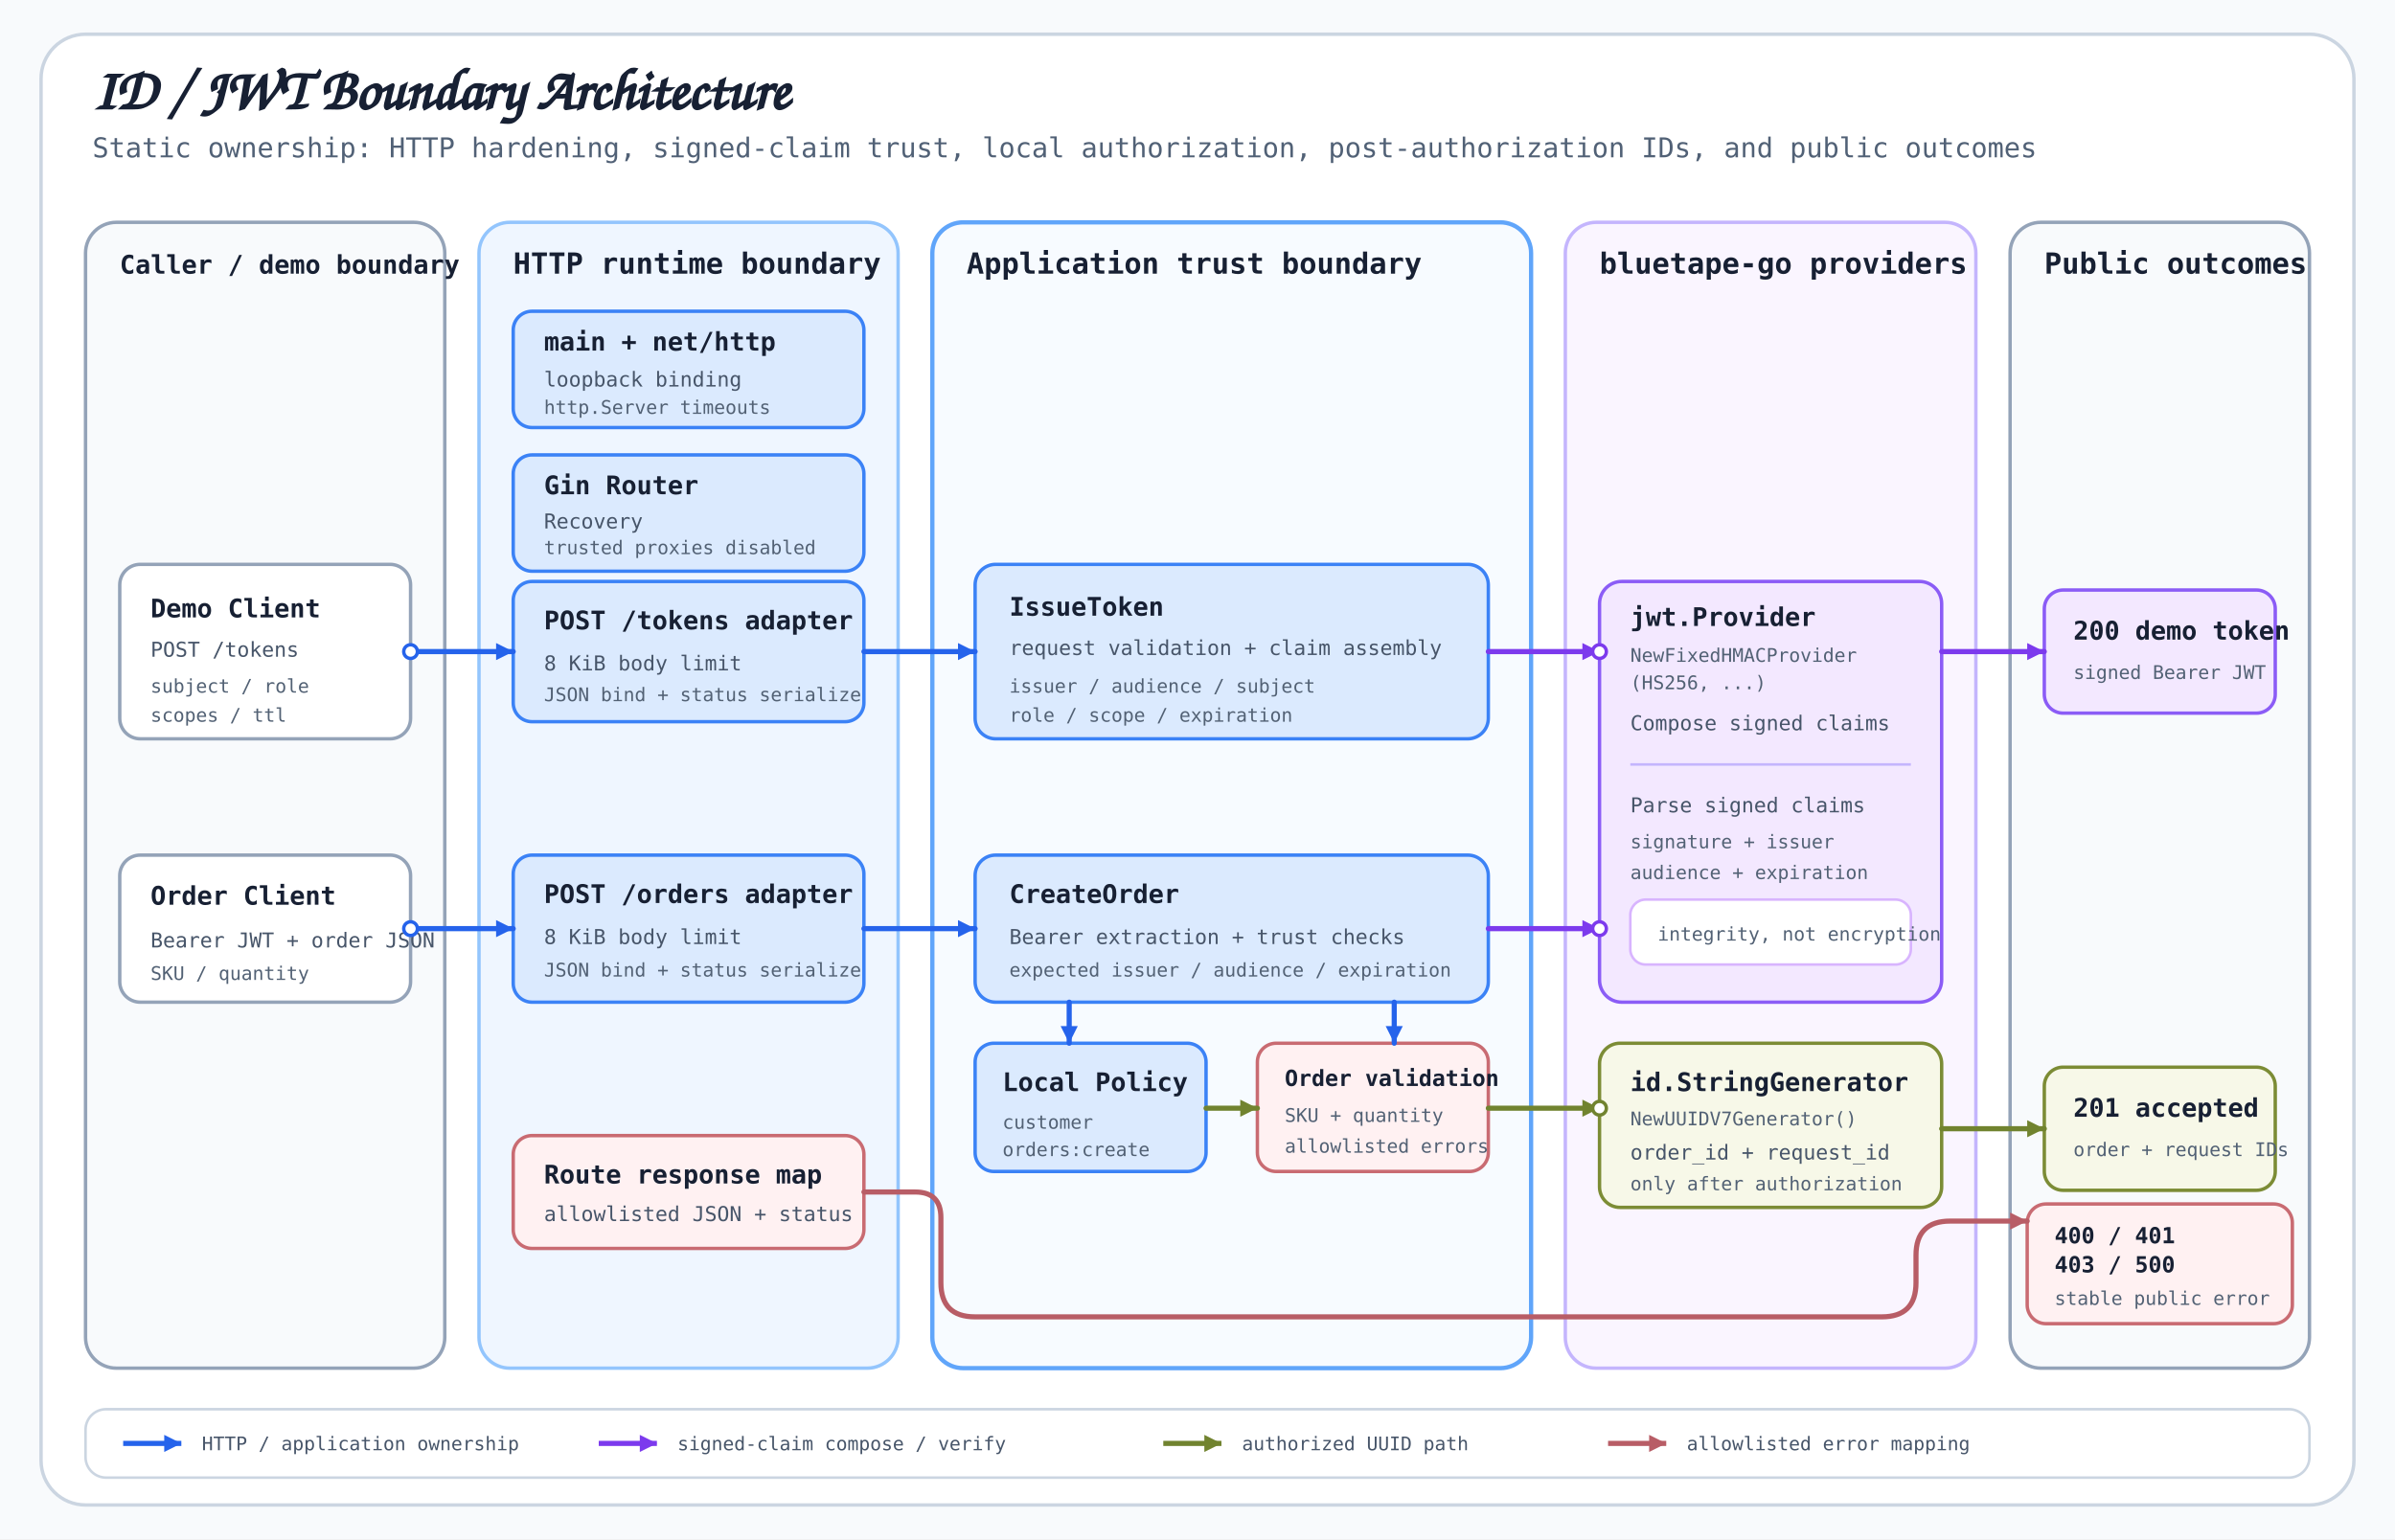
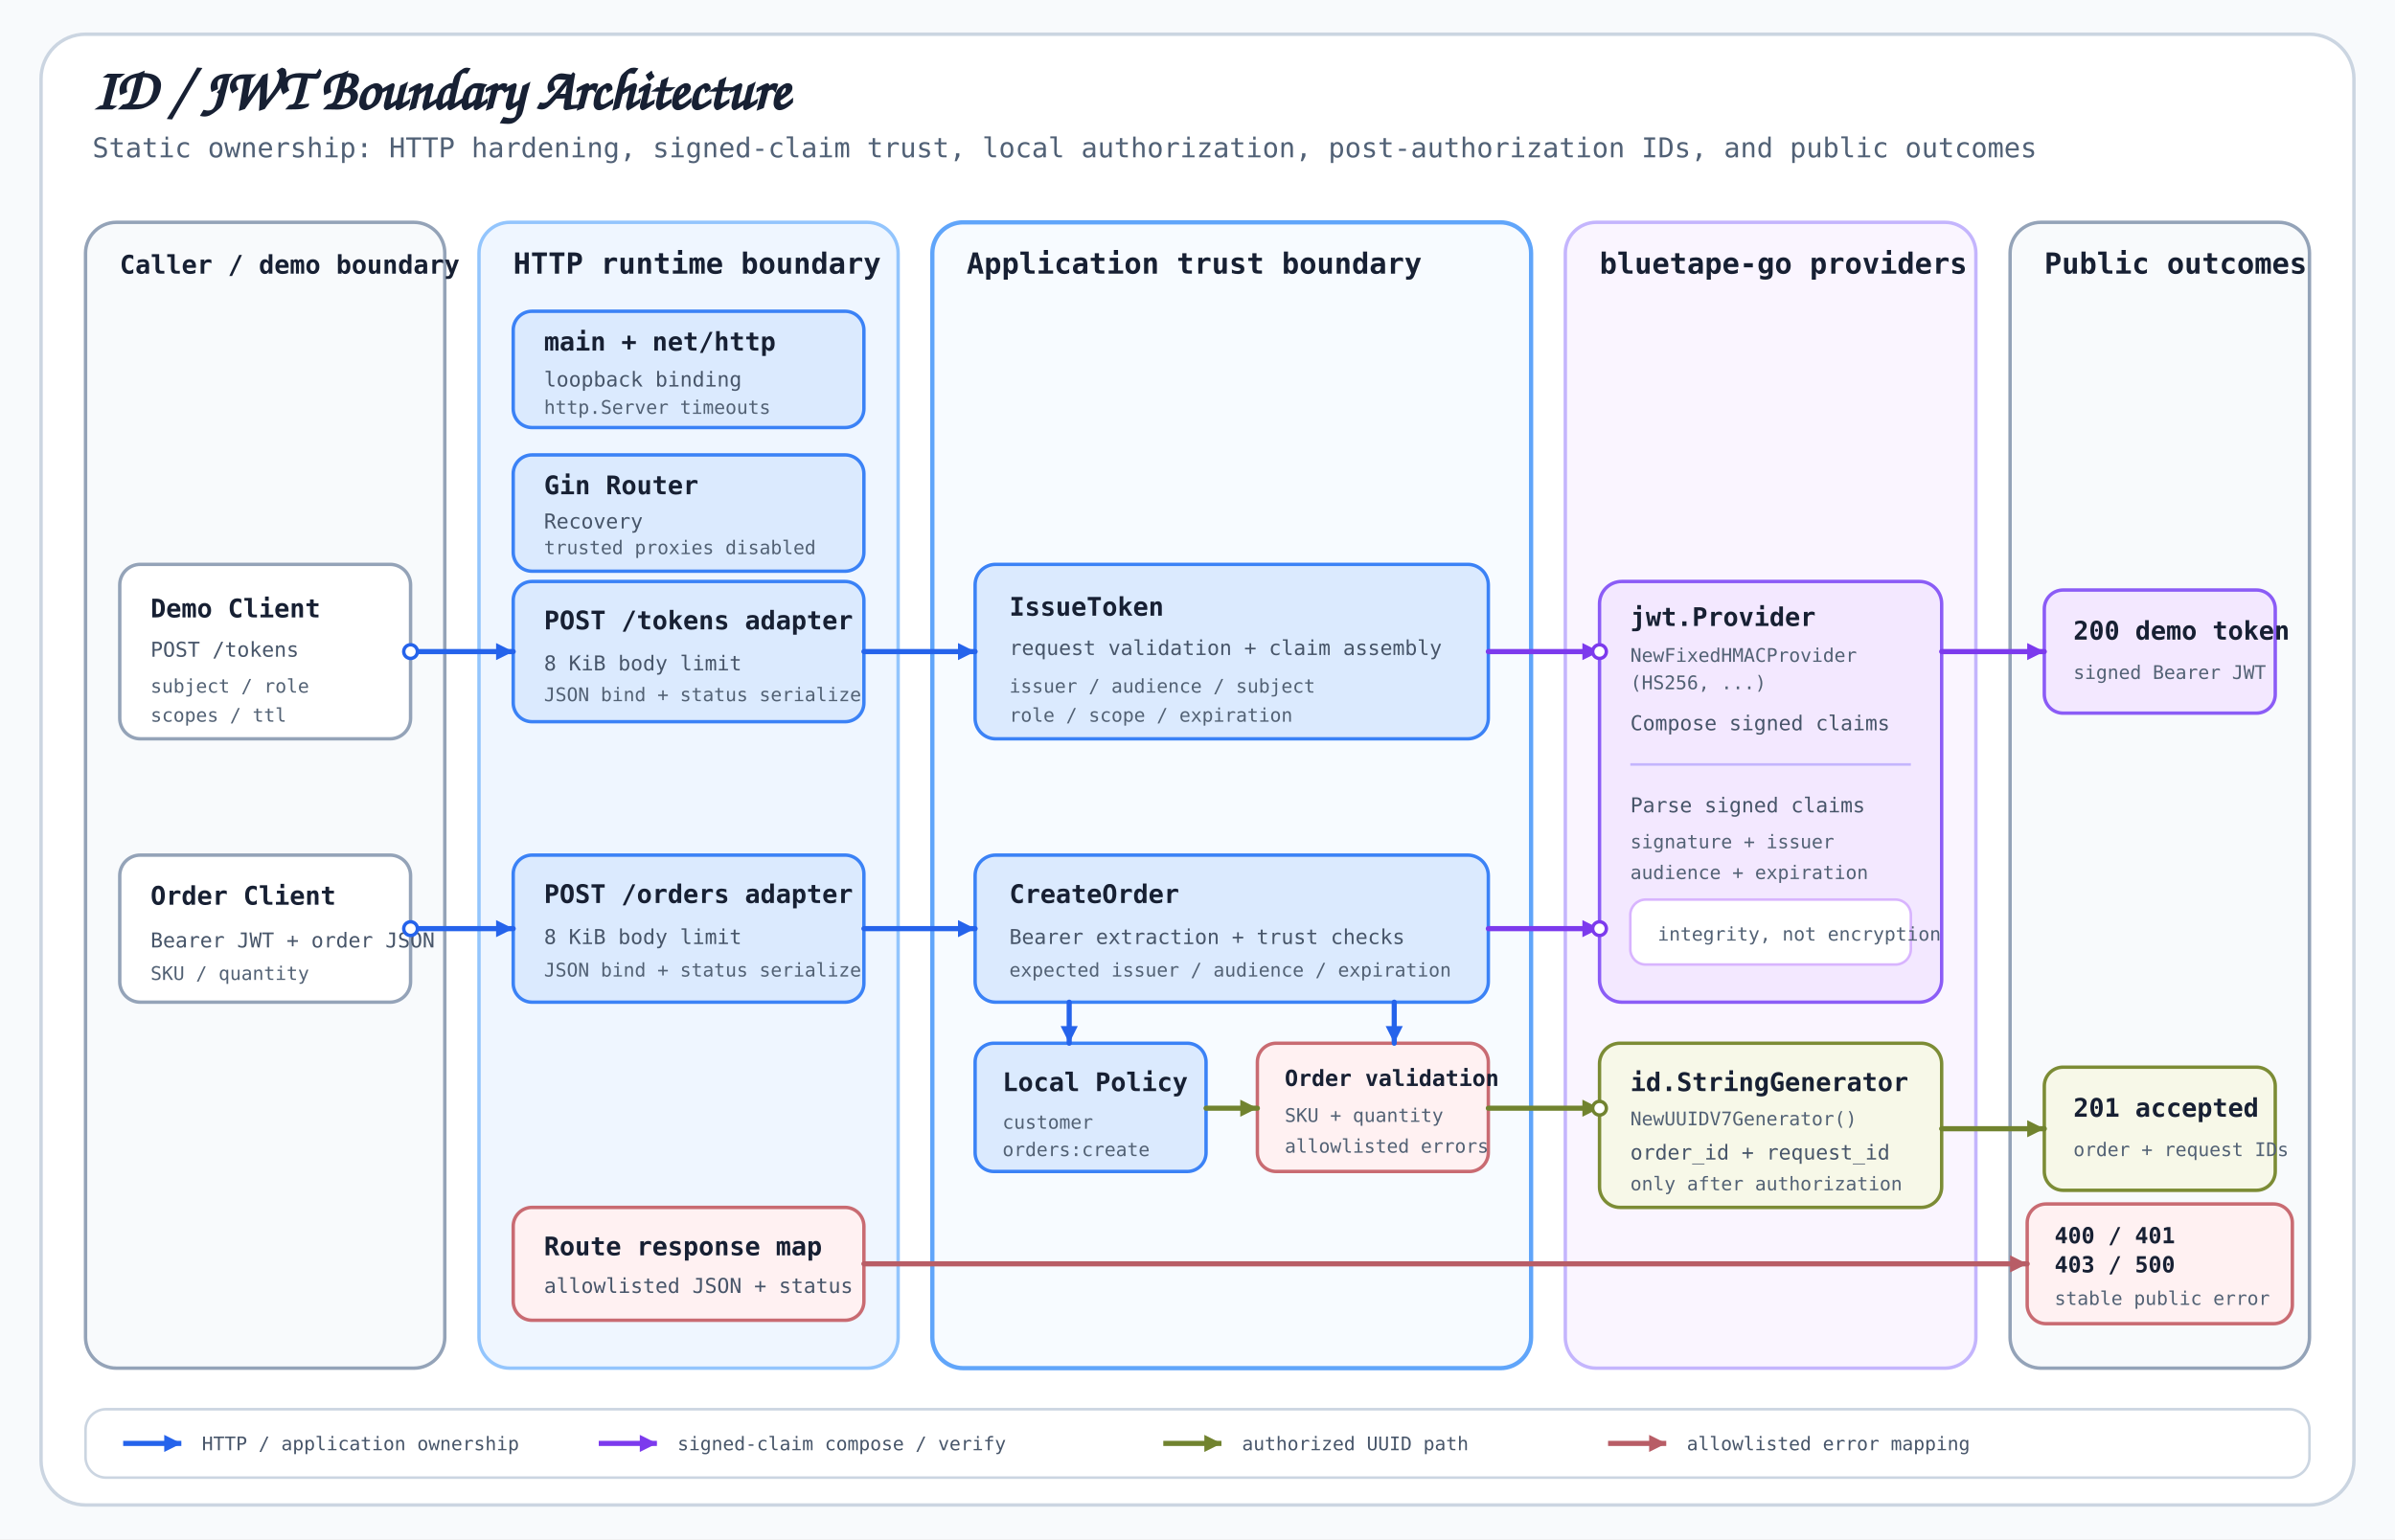
<svg xmlns="http://www.w3.org/2000/svg" width="1400" height="900" viewBox="0 0 1400 900" role="img" aria-labelledby="title desc">
  <defs>
    <style>
      text { font-family: "Comic Mono", "Architects Daughter", "Comic Sans MS", monospace; fill: #172033; }
      .heading { font-family: "Architects Daughter", "Comic Mono", cursive; font-size: 34px; font-weight: 700; }
      .subtitle { font-size: 16px; fill: #516176; }
      .region-title { font-size: 17px; font-weight: 700; }
      .region-title-small { font-size: 15px; font-weight: 700; }
      .card-title { font-size: 15px; font-weight: 700; }
      .card-title-small { font-size: 13px; font-weight: 700; }
      .card-sub { font-size: 12px; fill: #475569; }
      .tiny { font-size: 11px; fill: #526174; }
      .legend-text { font-size: 11px; fill: #475569; }
      .canvas { fill: #f8fafc; }
      .outer-frame { fill: #ffffff; stroke: #cbd5e1; stroke-width: 2; }
      .region-caller { fill: #f8fafc; stroke: #94a3b8; stroke-width: 2; }
      .region-http { fill: #eff6ff; stroke: #93c5fd; stroke-width: 2; }
      .region-app { fill: #f7fbff; stroke: #60a5fa; stroke-width: 2.5; }
      .region-provider { fill: #faf5ff; stroke: #c4b5fd; stroke-width: 2; }
      .region-outcome { fill: #f8fafc; stroke: #94a3b8; stroke-width: 2; }
      .card-neutral { fill: #ffffff; stroke: #94a3b8; stroke-width: 2; }
      .card-blue { fill: #dbeafe; stroke: #3b82f6; stroke-width: 2; }
      .card-violet { fill: #f3e8ff; stroke: #8b5cf6; stroke-width: 2; }
      .card-olive { fill: #f7f8e8; stroke: #7c8c35; stroke-width: 2; }
      .card-red { fill: #fff1f2; stroke: #c96b72; stroke-width: 2; }
      .http-flow { fill: none; stroke: #2563eb; stroke-width: 3; stroke-linecap: round; stroke-linejoin: round; marker-end: url(#arrow-blue); }
      .claim-flow { fill: none; stroke: #7c3aed; stroke-width: 3; stroke-linecap: round; stroke-linejoin: round; marker-end: url(#arrow-violet); }
      .authorized-flow { fill: none; stroke: #71832f; stroke-width: 3; stroke-linecap: round; stroke-linejoin: round; marker-end: url(#arrow-olive); }
      .error-flow { fill: none; stroke: #b85d66; stroke-width: 3; stroke-linecap: round; stroke-linejoin: round; marker-end: url(#arrow-red); }
      .port { fill: #ffffff; stroke-width: 2; }
    </style>
    <marker id="arrow-blue" markerWidth="14" markerHeight="14" markerUnits="userSpaceOnUse" orient="auto" viewBox="0 0 14 14" refX="12" refY="7">
      <path d="M2 2 L12 7 L2 12 Z" fill="#2563eb" stroke="none" />
    </marker>
    <marker id="arrow-violet" markerWidth="14" markerHeight="14" markerUnits="userSpaceOnUse" orient="auto" viewBox="0 0 14 14" refX="12" refY="7">
      <path d="M2 2 L12 7 L2 12 Z" fill="#7c3aed" stroke="none" />
    </marker>
    <marker id="arrow-olive" markerWidth="14" markerHeight="14" markerUnits="userSpaceOnUse" orient="auto" viewBox="0 0 14 14" refX="12" refY="7">
      <path d="M2 2 L12 7 L2 12 Z" fill="#71832f" stroke="none" />
    </marker>
    <marker id="arrow-red" markerWidth="14" markerHeight="14" markerUnits="userSpaceOnUse" orient="auto" viewBox="0 0 14 14" refX="12" refY="7">
      <path d="M2 2 L12 7 L2 12 Z" fill="#b85d66" stroke="none" />
    </marker>
  </defs>
  <rect class="canvas" width="1400" height="900" />
  <rect class="outer-frame" x="24" y="20" width="1352" height="860" rx="26" />
  <text class="heading" x="54" y="64">ID / JWT Boundary Architecture</text>
  <text class="subtitle" x="54" y="92">Static ownership: HTTP hardening, signed-claim trust, local authorization, post-authorization IDs, and public outcomes</text>
  <rect class="region-caller" x="50" y="130" width="210" height="670" rx="18" />
  <text class="region-title-small" x="70" y="160">Caller / demo boundary</text>
  <rect class="region-http" x="280" y="130" width="245" height="670" rx="18" />
  <text class="region-title" x="300" y="160">HTTP runtime boundary</text>
  <rect class="region-app" x="545" y="130" width="350" height="670" rx="18" />
  <text class="region-title" x="565" y="160">Application trust boundary</text>
  <rect class="region-provider" x="915" y="130" width="240" height="670" rx="18" />
  <text class="region-title" x="935" y="160">bluetape-go providers</text>
  <rect class="region-outcome" x="1175" y="130" width="175" height="670" rx="18" />
  <text class="region-title" x="1195" y="160">Public outcomes</text>
  <rect class="card-neutral" x="70" y="330" width="170" height="102" rx="12" />
  <text class="card-title" x="88" y="361">Demo Client</text>
  <text class="card-sub" x="88" y="384">POST /tokens</text>
  <text class="tiny" x="88" y="405">subject / role</text>
  <text class="tiny" x="88" y="422">scopes / ttl</text>
  <rect class="card-neutral" x="70" y="500" width="170" height="86" rx="12" />
  <text class="card-title" x="88" y="529">Order Client</text>
  <text class="card-sub" x="88" y="554">Bearer JWT + order JSON</text>
  <text class="tiny" x="88" y="573">SKU / quantity</text>
  <rect class="card-blue" x="300" y="182" width="205" height="68" rx="11" />
  <text class="card-title" x="318" y="205">main + net/http</text>
  <text class="card-sub" x="318" y="226">loopback binding</text>
  <text class="tiny" x="318" y="242">http.Server timeouts</text>
  <rect class="card-blue" x="300" y="266" width="205" height="68" rx="11" />
  <text class="card-title" x="318" y="289">Gin Router</text>
  <text class="card-sub" x="318" y="309">Recovery</text>
  <text class="tiny" x="318" y="324">trusted proxies disabled</text>
  <rect class="card-blue" x="300" y="340" width="205" height="82" rx="11" />
  <text class="card-title" x="318" y="368">POST /tokens adapter</text>
  <text class="card-sub" x="318" y="392">8 KiB body limit</text>
  <text class="tiny" x="318" y="410">JSON bind + status serialize</text>
  <rect class="card-blue" x="300" y="500" width="205" height="86" rx="11" />
  <text class="card-title" x="318" y="528">POST /orders adapter</text>
  <text class="card-sub" x="318" y="552">8 KiB body limit</text>
  <text class="tiny" x="318" y="571">JSON bind + status serialize</text>
-   <rect class="card-red" x="300" y="664" width="205" height="66" rx="11" />
-   <text class="card-title" x="318" y="692">Route response map</text>
-   <text class="card-sub" x="318" y="714">allowlisted JSON + status</text>
+   <rect class="card-red" x="300" y="706" width="205" height="66" rx="11" />
+   <text class="card-title" x="318" y="734">Route response map</text>
+   <text class="card-sub" x="318" y="756">allowlisted JSON + status</text>
  <rect class="card-blue" x="570" y="330" width="300" height="102" rx="12" />
  <text class="card-title" x="590" y="360">IssueToken</text>
  <text class="card-sub" x="590" y="383">request validation + claim assembly</text>
  <text class="tiny" x="590" y="405">issuer / audience / subject</text>
  <text class="tiny" x="590" y="422">role / scope / expiration</text>
  <rect class="card-blue" x="570" y="500" width="300" height="86" rx="12" />
  <text class="card-title" x="590" y="528">CreateOrder</text>
  <text class="card-sub" x="590" y="552">Bearer extraction + trust checks</text>
  <text class="tiny" x="590" y="571">expected issuer / audience / expiration</text>
  <rect class="card-blue" x="570" y="610" width="135" height="75" rx="11" />
  <text class="card-title" x="586" y="638">Local Policy</text>
  <text class="tiny" x="586" y="660">customer</text>
  <text class="tiny" x="586" y="676">orders:create</text>
  <rect class="card-red" x="735" y="610" width="135" height="75" rx="11" />
  <text class="card-title-small" x="751" y="635">Order validation</text>
  <text class="tiny" x="751" y="656">SKU + quantity</text>
  <text class="tiny" x="751" y="674">allowlisted errors</text>
  <rect class="card-violet" x="935" y="340" width="200" height="246" rx="13" />
  <text class="card-title" x="953" y="366">jwt.Provider</text>
  <text class="tiny" x="953" y="387">NewFixedHMACProvider</text>
  <text class="tiny" x="953" y="403">(HS256, ...)</text>
  <text class="card-sub" x="953" y="427">Compose signed claims</text>
  <line x1="953" y1="447" x2="1117" y2="447" stroke="#c4b5fd" stroke-width="1.5" />
  <text class="card-sub" x="953" y="475">Parse signed claims</text>
  <text class="tiny" x="953" y="496">signature + issuer</text>
  <text class="tiny" x="953" y="514">audience + expiration</text>
  <rect x="953" y="526" width="164" height="38" rx="9" fill="#ffffff" stroke="#d8b4fe" stroke-width="1.5" />
  <text class="tiny" x="969" y="550">integrity, not encryption</text>
  <rect class="card-olive" x="935" y="610" width="200" height="96" rx="12" />
  <text class="card-title" x="953" y="638">id.StringGenerator</text>
  <text class="tiny" x="953" y="658">NewUUIDV7Generator()</text>
  <text class="card-sub" x="953" y="678">order_id + request_id</text>
  <text class="tiny" x="953" y="696">only after authorization</text>
  <rect class="card-violet" x="1195" y="345" width="135" height="72" rx="11" />
  <text class="card-title" x="1212" y="374">200 demo token</text>
  <text class="tiny" x="1212" y="397">signed Bearer JWT</text>
  <rect class="card-olive" x="1195" y="624" width="135" height="72" rx="11" />
  <text class="card-title" x="1212" y="653">201 accepted</text>
  <text class="tiny" x="1212" y="676">order + request IDs</text>
  <rect class="card-red" x="1185" y="704" width="155" height="70" rx="11" />
  <text class="card-title-small" x="1201" y="727">400 / 401</text>
  <text class="card-title-small" x="1201" y="744">403 / 500</text>
  <text class="tiny" x="1201" y="763">stable public error</text>
  <path class="http-flow" data-connector="demo-client-to-token-adapter" d="M 240 381 H 300" />
  <path class="http-flow" data-connector="token-adapter-to-issue-token" d="M 505 381 H 570" />
  <path class="claim-flow" data-connector="issue-token-to-jwt-compose" d="M 870 381 H 935" />
  <path class="claim-flow" data-connector="jwt-compose-to-demo-token" d="M 1135 381 H 1195" />
  <path class="http-flow" data-connector="order-client-to-order-adapter" d="M 240 543 H 300" />
  <path class="http-flow" data-connector="order-adapter-to-create-order" d="M 505 543 H 570" />
  <path class="claim-flow" data-connector="create-order-to-jwt-parse" d="M 870 543 H 935" />
  <path class="http-flow" data-connector="create-order-to-local-policy" d="M 625 586 V 610" />
  <path class="http-flow" data-connector="create-order-to-order-validation" d="M 815 586 V 610" />
  <path class="authorized-flow" data-connector="local-policy-to-order-validation" d="M 705 648 H 735" />
  <path class="authorized-flow" data-connector="order-validation-to-uuid-provider" d="M 870 648 H 935" />
  <path class="authorized-flow" data-connector="uuid-provider-to-accepted-order" d="M 1135 660 H 1195" />
-   <path class="error-flow" data-connector="gin-status-map-to-stable-error" d="M 505 697 H 535 Q 550 697 550 712 V 750 Q 550 770 570 770 H 1100 Q 1120 770 1120 750 V 734 Q 1120 714 1140 714 H 1185" />
+   <path class="error-flow" data-connector="route-response-map-to-stable-error" d="M 505 739 H 1185" />
  <circle class="port" cx="240" cy="381" r="4" stroke="#2563eb" />
  <circle class="port" cx="240" cy="543" r="4" stroke="#2563eb" />
  <circle class="port" cx="935" cy="381" r="4" stroke="#7c3aed" />
  <circle class="port" cx="935" cy="543" r="4" stroke="#7c3aed" />
  <circle class="port" cx="935" cy="648" r="4" stroke="#71832f" />
  <rect x="50" y="824" width="1300" height="40" rx="12" fill="#ffffff" stroke="#cbd5e1" stroke-width="1.5" />
  <line x1="72" y1="844" x2="106" y2="844" stroke="#2563eb" stroke-width="3" marker-end="url(#arrow-blue)" />
  <text class="legend-text" x="118" y="848">HTTP / application ownership</text>
  <line x1="350" y1="844" x2="384" y2="844" stroke="#7c3aed" stroke-width="3" marker-end="url(#arrow-violet)" />
  <text class="legend-text" x="396" y="848">signed-claim compose / verify</text>
  <line x1="680" y1="844" x2="714" y2="844" stroke="#71832f" stroke-width="3" marker-end="url(#arrow-olive)" />
  <text class="legend-text" x="726" y="848">authorized UUID path</text>
  <line x1="940" y1="844" x2="974" y2="844" stroke="#b85d66" stroke-width="3" marker-end="url(#arrow-red)" />
  <text class="legend-text" x="986" y="848">allowlisted error mapping</text>
</svg>
